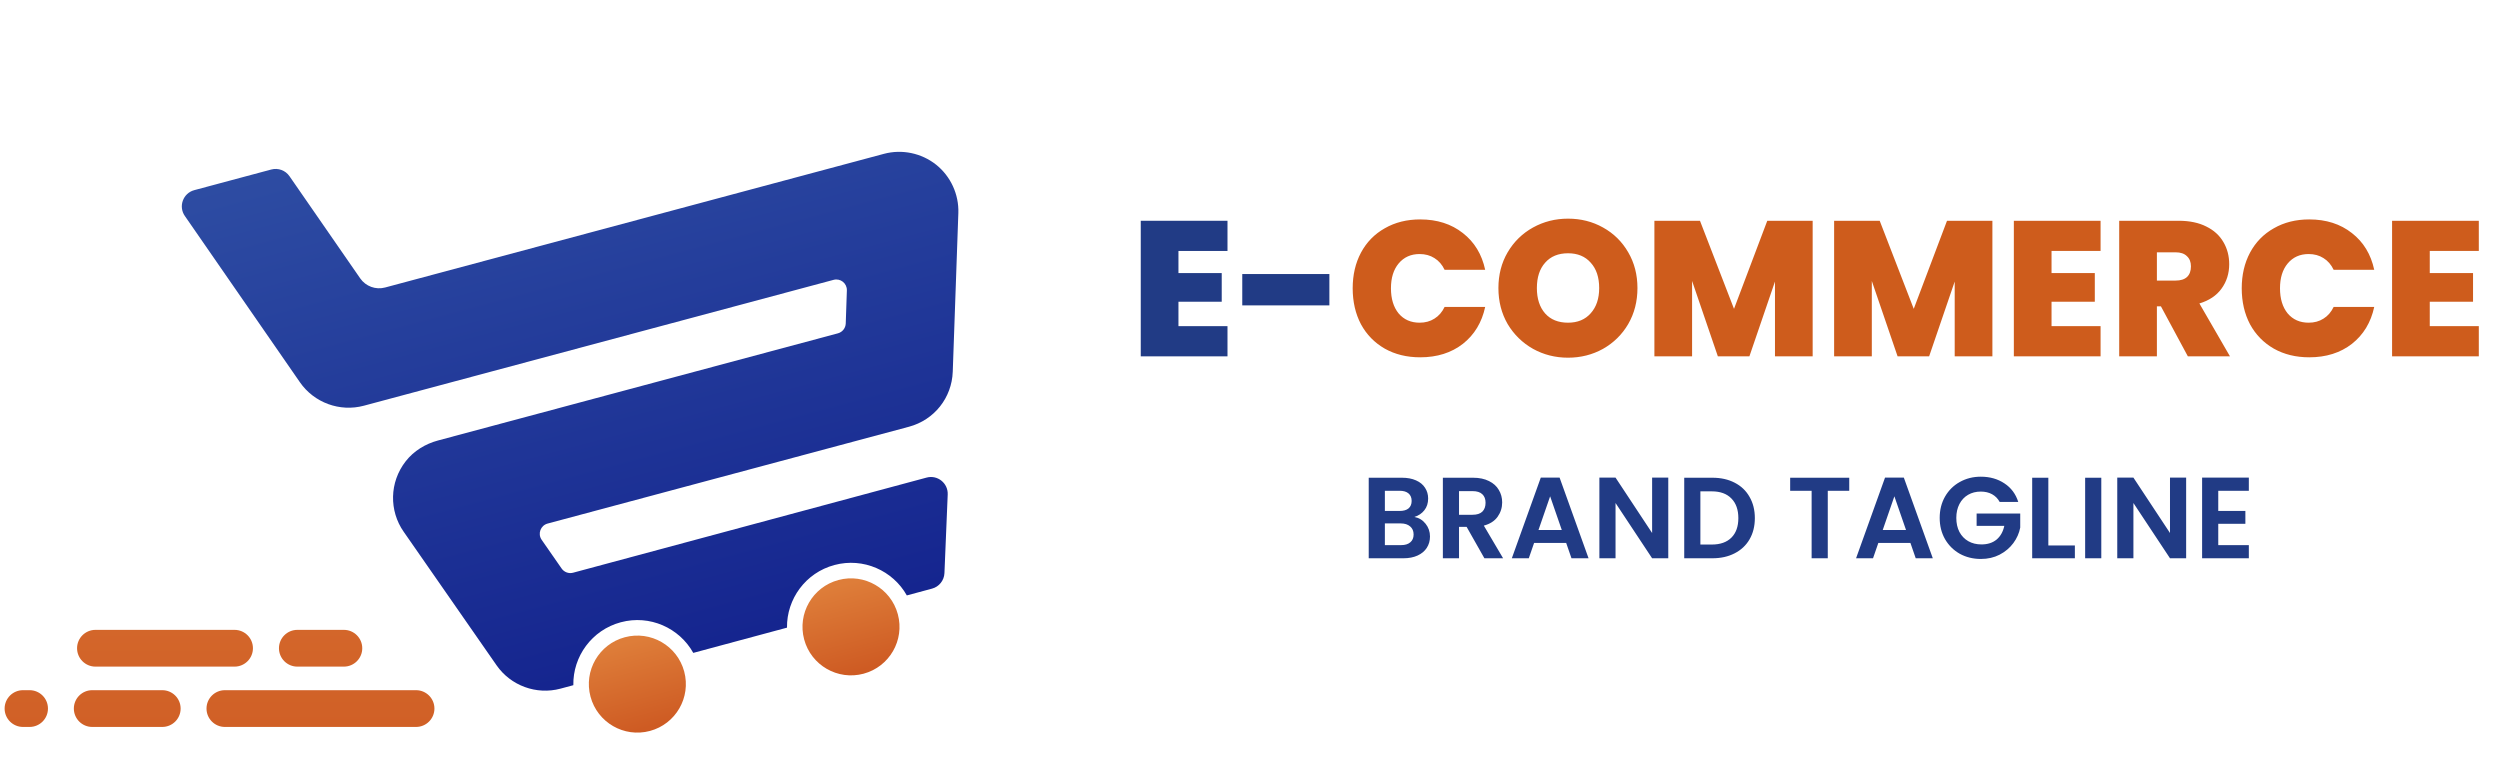
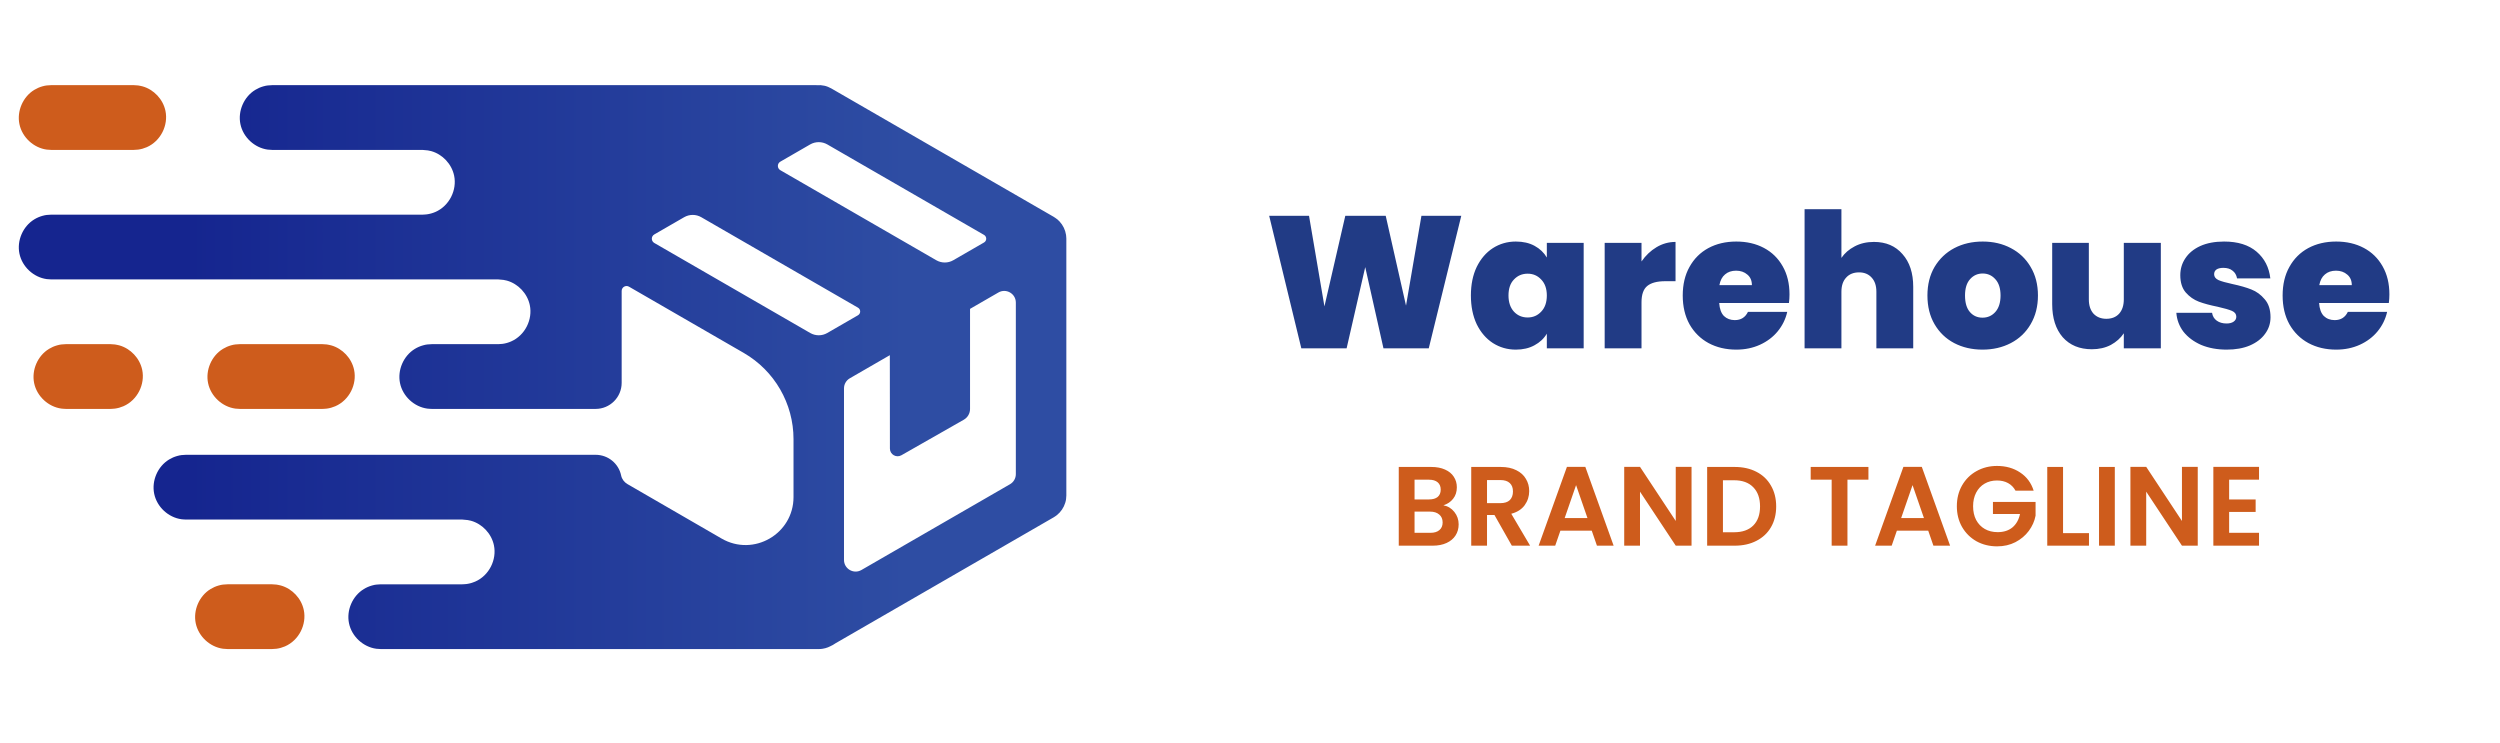
- <svg xmlns="http://www.w3.org/2000/svg" width="260" height="79" viewBox="0 0 260 79" fill="none">
-   <path d="M19.221 22.458L31.193 39.756C32.664 41.881 35.339 42.865 37.842 42.194L86.693 29.104C87.407 28.913 88.102 29.467 88.074 30.206L87.957 33.647C87.939 34.128 87.607 34.542 87.144 34.666L45.554 45.81C44.24 46.162 43.036 46.894 42.197 47.967C40.479 50.166 40.469 53.135 41.979 55.296L51.644 69.193C53.119 71.313 55.787 72.289 58.283 71.621L59.627 71.26C59.572 68.275 61.549 65.523 64.563 64.715C67.572 63.909 70.651 65.298 72.101 67.901L81.848 65.276C81.807 62.305 83.776 59.566 86.782 58.761C89.784 57.956 92.858 59.339 94.311 61.924L96.933 61.217C97.666 61.021 98.188 60.367 98.222 59.605L98.562 51.425C98.61 50.25 97.503 49.361 96.366 49.669L59.597 59.563C59.152 59.682 58.675 59.508 58.41 59.128L56.331 56.138C55.897 55.514 56.216 54.648 56.949 54.451L94.531 44.381C97.159 43.677 98.987 41.378 99.086 38.661L99.668 22.152C99.733 20.212 98.87 18.333 97.351 17.124C95.829 15.919 93.806 15.496 91.931 15.998L40.05 29.9C39.073 30.162 38.037 29.781 37.461 28.95L30.104 18.322C29.683 17.715 28.927 17.438 28.213 17.629L20.203 19.776C19.038 20.091 18.534 21.468 19.221 22.458Z" fill="url(#paint0_linear_1_1737)" />
-   <path d="M83.632 66.499C84.353 69.189 87.119 70.787 89.81 70.066C92.501 69.345 94.098 66.578 93.377 63.888C92.656 61.197 89.889 59.599 87.199 60.321C84.508 61.042 82.911 63.808 83.632 66.499Z" fill="url(#paint1_linear_1_1737)" />
-   <path d="M67.591 76.019C70.282 75.298 71.879 72.532 71.158 69.841C70.437 67.15 67.671 65.553 64.98 66.274C62.288 66.995 60.691 69.761 61.413 72.452C62.134 75.144 64.9 76.74 67.591 76.019Z" fill="url(#paint2_linear_1_1737)" />
-   <path d="M23.388 75.602H43.27C44.325 75.602 45.181 74.746 45.181 73.69C45.181 72.635 44.325 71.779 43.27 71.779H23.388C22.332 71.779 21.477 72.635 21.477 73.69C21.478 74.746 22.332 75.602 23.388 75.602Z" fill="url(#paint3_linear_1_1737)" />
-   <path d="M9.591 75.602H16.874C17.93 75.602 18.786 74.746 18.786 73.69C18.786 72.635 17.93 71.779 16.874 71.779H9.591C8.535 71.779 7.68 72.635 7.68 73.69C7.68 74.746 8.535 75.602 9.591 75.602Z" fill="url(#paint4_linear_1_1737)" />
-   <path d="M2.392 75.602H3.077C4.133 75.602 4.988 74.746 4.988 73.69C4.988 72.635 4.133 71.779 3.077 71.779H2.392C1.336 71.779 0.48 72.635 0.48 73.69C0.48 74.746 1.336 75.602 2.392 75.602Z" fill="url(#paint5_linear_1_1737)" />
-   <path d="M30.924 69.328H35.764C36.819 69.328 37.675 68.472 37.675 67.417C37.675 66.361 36.819 65.506 35.764 65.506H30.924C29.868 65.506 29.012 66.361 29.012 67.417C29.012 68.472 29.868 69.328 30.924 69.328Z" fill="url(#paint6_linear_1_1737)" />
-   <path d="M9.926 69.328H24.395C25.45 69.328 26.306 68.472 26.306 67.417C26.306 66.361 25.45 65.506 24.395 65.506H9.926C8.871 65.506 8.015 66.361 8.015 67.417C8.016 68.472 8.872 69.328 9.926 69.328Z" fill="url(#paint7_linear_1_1737)" />
-   <path d="M122.559 26.1V28.4H127.059V31.38H122.559V33.92H127.659V37.06H118.639V22.96H127.659V26.1H122.559ZM138.256 28.5V31.76H129.196V28.5H138.256Z" fill="#213B85" />
-   <path d="M140.679 29.98C140.679 28.593 140.965 27.36 141.539 26.28C142.125 25.186 142.952 24.34 144.019 23.74C145.085 23.127 146.312 22.82 147.699 22.82C149.459 22.82 150.939 23.293 152.139 24.24C153.339 25.173 154.112 26.447 154.459 28.06H150.239C149.985 27.526 149.632 27.12 149.179 26.84C148.739 26.56 148.225 26.42 147.639 26.42C146.732 26.42 146.005 26.747 145.459 27.4C144.925 28.04 144.659 28.9 144.659 29.98C144.659 31.073 144.925 31.947 145.459 32.6C146.005 33.24 146.732 33.56 147.639 33.56C148.225 33.56 148.739 33.42 149.179 33.14C149.632 32.86 149.985 32.453 150.239 31.92H154.459C154.112 33.533 153.339 34.813 152.139 35.76C150.939 36.693 149.459 37.16 147.699 37.16C146.312 37.16 145.085 36.86 144.019 36.26C142.952 35.647 142.125 34.8 141.539 33.72C140.965 32.627 140.679 31.38 140.679 29.98ZM163.075 37.2C161.755 37.2 160.542 36.893 159.435 36.28C158.328 35.653 157.448 34.793 156.795 33.7C156.155 32.593 155.835 31.346 155.835 29.96C155.835 28.573 156.155 27.333 156.795 26.24C157.448 25.133 158.328 24.273 159.435 23.66C160.542 23.047 161.755 22.74 163.075 22.74C164.408 22.74 165.622 23.047 166.715 23.66C167.822 24.273 168.695 25.133 169.335 26.24C169.975 27.333 170.295 28.573 170.295 29.96C170.295 31.346 169.975 32.593 169.335 33.7C168.695 34.793 167.822 35.653 166.715 36.28C165.608 36.893 164.395 37.2 163.075 37.2ZM163.075 33.56C164.075 33.56 164.862 33.233 165.435 32.58C166.022 31.927 166.315 31.053 166.315 29.96C166.315 28.84 166.022 27.96 165.435 27.32C164.862 26.666 164.075 26.34 163.075 26.34C162.062 26.34 161.268 26.666 160.695 27.32C160.122 27.96 159.835 28.84 159.835 29.96C159.835 31.067 160.122 31.947 160.695 32.6C161.268 33.24 162.062 33.56 163.075 33.56ZM188.517 22.96V37.06H184.597V29.28L181.937 37.06H178.657L175.977 29.22V37.06H172.057V22.96H176.797L180.337 32.12L183.797 22.96H188.517ZM207.209 22.96V37.06H203.289V29.28L200.629 37.06H197.349L194.669 29.22V37.06H190.749V22.96H195.489L199.029 32.12L202.489 22.96H207.209ZM213.36 26.1V28.4H217.86V31.38H213.36V33.92H218.46V37.06H209.44V22.96H218.46V26.1H213.36ZM227.537 37.06L224.737 31.86H224.317V37.06H220.397V22.96H226.577C227.71 22.96 228.67 23.16 229.457 23.56C230.244 23.947 230.837 24.486 231.237 25.18C231.637 25.86 231.837 26.627 231.837 27.48C231.837 28.44 231.57 29.287 231.037 30.02C230.517 30.74 229.75 31.253 228.737 31.56L231.917 37.06H227.537ZM224.317 29.18H226.257C226.79 29.18 227.19 29.053 227.457 28.8C227.724 28.547 227.857 28.18 227.857 27.7C227.857 27.247 227.717 26.893 227.437 26.64C227.17 26.373 226.777 26.24 226.257 26.24H224.317V29.18ZM233.14 29.98C233.14 28.593 233.426 27.36 234 26.28C234.586 25.186 235.413 24.34 236.48 23.74C237.546 23.127 238.773 22.82 240.16 22.82C241.92 22.82 243.4 23.293 244.6 24.24C245.8 25.173 246.573 26.447 246.92 28.06H242.7C242.446 27.526 242.093 27.12 241.64 26.84C241.2 26.56 240.686 26.42 240.1 26.42C239.193 26.42 238.466 26.747 237.92 27.4C237.386 28.04 237.12 28.9 237.12 29.98C237.12 31.073 237.386 31.947 237.92 32.6C238.466 33.24 239.193 33.56 240.1 33.56C240.686 33.56 241.2 33.42 241.64 33.14C242.093 32.86 242.446 32.453 242.7 31.92H246.92C246.573 33.533 245.8 34.813 244.6 35.76C243.4 36.693 241.92 37.16 240.16 37.16C238.773 37.16 237.546 36.86 236.48 36.26C235.413 35.647 234.586 34.8 234 33.72C233.426 32.627 233.14 31.38 233.14 29.98ZM252.696 26.1V28.4H257.196V31.38H252.696V33.92H257.796V37.06H248.776V22.96H257.796V26.1H252.696Z" fill="#CE5C1C" />
-   <path d="M147.099 53.764C147.571 53.852 147.959 54.088 148.263 54.472C148.567 54.856 148.719 55.296 148.719 55.792C148.719 56.24 148.607 56.636 148.383 56.98C148.167 57.316 147.851 57.58 147.435 57.772C147.019 57.964 146.527 58.06 145.959 58.06H142.347V49.684H145.803C146.371 49.684 146.859 49.776 147.267 49.96C147.683 50.144 147.995 50.4 148.203 50.728C148.419 51.056 148.527 51.428 148.527 51.844C148.527 52.332 148.395 52.74 148.131 53.068C147.875 53.396 147.531 53.628 147.099 53.764ZM144.027 53.14H145.563C145.963 53.14 146.271 53.052 146.487 52.876C146.703 52.692 146.811 52.432 146.811 52.096C146.811 51.76 146.703 51.5 146.487 51.316C146.271 51.132 145.963 51.04 145.563 51.04H144.027V53.14ZM145.719 56.692C146.127 56.692 146.443 56.596 146.667 56.404C146.899 56.212 147.015 55.94 147.015 55.588C147.015 55.228 146.895 54.948 146.655 54.748C146.415 54.54 146.091 54.436 145.683 54.436H144.027V56.692H145.719ZM154.378 58.06L152.53 54.796H151.738V58.06H150.058V49.684H153.202C153.85 49.684 154.402 49.8 154.858 50.032C155.314 50.256 155.654 50.564 155.878 50.956C156.11 51.34 156.226 51.772 156.226 52.252C156.226 52.804 156.066 53.304 155.746 53.752C155.426 54.192 154.95 54.496 154.318 54.664L156.322 58.06H154.378ZM151.738 53.536H153.142C153.598 53.536 153.938 53.428 154.162 53.212C154.386 52.988 154.498 52.68 154.498 52.288C154.498 51.904 154.386 51.608 154.162 51.4C153.938 51.184 153.598 51.076 153.142 51.076H151.738V53.536ZM162.882 56.464H159.546L158.994 58.06H157.23L160.242 49.672H162.198L165.21 58.06H163.434L162.882 56.464ZM162.426 55.12L161.214 51.616L160.002 55.12H162.426ZM173.5 58.06H171.82L168.016 52.312V58.06H166.336V49.672H168.016L171.82 55.432V49.672H173.5V58.06ZM178.088 49.684C178.968 49.684 179.74 49.856 180.404 50.2C181.076 50.544 181.592 51.036 181.952 51.676C182.32 52.308 182.504 53.044 182.504 53.884C182.504 54.724 182.32 55.46 181.952 56.092C181.592 56.716 181.076 57.2 180.404 57.544C179.74 57.888 178.968 58.06 178.088 58.06H175.16V49.684H178.088ZM178.028 56.632C178.908 56.632 179.588 56.392 180.068 55.912C180.548 55.432 180.788 54.756 180.788 53.884C180.788 53.012 180.548 52.332 180.068 51.844C179.588 51.348 178.908 51.1 178.028 51.1H176.84V56.632H178.028ZM192.321 49.684V51.04H190.089V58.06H188.409V51.04H186.177V49.684H192.321ZM198.683 56.464H195.347L194.795 58.06H193.031L196.043 49.672H197.999L201.011 58.06H199.235L198.683 56.464ZM198.227 55.12L197.015 51.616L195.803 55.12H198.227ZM207.968 52.204C207.776 51.852 207.512 51.584 207.176 51.4C206.84 51.216 206.448 51.124 206 51.124C205.504 51.124 205.064 51.236 204.68 51.46C204.296 51.684 203.996 52.004 203.78 52.42C203.564 52.836 203.456 53.316 203.456 53.86C203.456 54.42 203.564 54.908 203.78 55.324C204.004 55.74 204.312 56.06 204.704 56.284C205.096 56.508 205.552 56.62 206.072 56.62C206.712 56.62 207.236 56.452 207.644 56.116C208.052 55.772 208.32 55.296 208.448 54.688H205.568V53.404H210.104V54.868C209.992 55.452 209.752 55.992 209.384 56.488C209.016 56.984 208.54 57.384 207.956 57.688C207.38 57.984 206.732 58.132 206.012 58.132C205.204 58.132 204.472 57.952 203.816 57.592C203.168 57.224 202.656 56.716 202.28 56.068C201.912 55.42 201.728 54.684 201.728 53.86C201.728 53.036 201.912 52.3 202.28 51.652C202.656 50.996 203.168 50.488 203.816 50.128C204.472 49.76 205.2 49.576 206 49.576C206.944 49.576 207.764 49.808 208.46 50.272C209.156 50.728 209.636 51.372 209.9 52.204H207.968ZM213.027 56.728H215.787V58.06H211.347V49.684H213.027V56.728ZM218.535 49.684V58.06H216.855V49.684H218.535ZM227.359 58.06H225.679L221.875 52.312V58.06H220.195V49.672H221.875L225.679 55.432V49.672H227.359V58.06ZM230.699 51.04V53.14H233.519V54.472H230.699V56.692H233.879V58.06H229.019V49.672H233.879V51.04H230.699Z" fill="#213B85" />
+ <svg xmlns="http://www.w3.org/2000/svg" width="266" height="79" viewBox="0 0 266 79" fill="none">
+   <path d="M25.043 43.476C25.198 43.497 25.356 43.497 25.512 43.508H34.306C34.462 43.498 34.62 43.498 34.775 43.476C35.086 43.434 35.39 43.348 35.678 43.223C37.175 42.572 37.995 40.883 37.678 39.362C37.419 38.114 36.441 37.084 35.235 36.746C35.085 36.703 34.928 36.682 34.775 36.65C34.618 36.639 34.462 36.629 34.306 36.618H25.512C25.097 36.646 24.987 36.632 24.583 36.745C24.281 36.83 23.991 36.956 23.723 37.119C22.502 37.861 21.853 39.385 22.14 40.763C22.432 42.172 23.648 43.284 25.043 43.476Z" fill="#CE5C1C" />
+   <path d="M4.971 15.918C5.126 15.939 5.284 15.939 5.44 15.95H14.233C14.39 15.939 14.547 15.939 14.703 15.918C15.013 15.875 15.317 15.79 15.606 15.665C17.103 15.014 17.922 13.325 17.606 11.804C17.347 10.556 16.369 9.526 15.163 9.188C15.012 9.145 14.856 9.124 14.703 9.092C14.546 9.081 14.39 9.071 14.233 9.06H5.44C5.024 9.088 4.915 9.074 4.511 9.187C4.208 9.272 3.919 9.398 3.65 9.561C2.43 10.303 1.78 11.826 2.067 13.206C2.36 14.614 3.575 15.726 4.971 15.918Z" fill="#CE5C1C" />
+   <path d="M12.689 36.746C12.539 36.704 12.382 36.683 12.229 36.651C12.072 36.639 11.916 36.629 11.76 36.618H7.006C6.59 36.646 6.481 36.633 6.077 36.746C5.774 36.83 5.485 36.956 5.216 37.119C3.996 37.861 3.347 39.385 3.633 40.764C3.926 42.172 5.142 43.284 6.537 43.475C6.692 43.497 6.85 43.497 7.006 43.508H11.76C11.916 43.497 12.074 43.497 12.229 43.475C12.54 43.433 12.844 43.347 13.132 43.222C14.629 42.572 15.448 40.882 15.133 39.361C14.873 38.115 13.896 37.084 12.689 36.746Z" fill="#CE5C1C" />
+   <path d="M29.882 62.297C29.732 62.254 29.575 62.233 29.422 62.201C29.265 62.19 29.109 62.179 28.953 62.169H24.199C23.783 62.197 23.674 62.183 23.27 62.296C22.967 62.381 22.678 62.507 22.409 62.67C21.189 63.412 20.54 64.935 20.826 66.314C21.119 67.722 22.334 68.834 23.73 69.026C23.885 69.047 24.043 69.047 24.199 69.058H28.953C29.109 69.047 29.267 69.047 29.422 69.026C29.733 68.983 30.037 68.898 30.325 68.773C31.822 68.122 32.641 66.433 32.325 64.912C32.067 63.666 31.088 62.635 29.882 62.297Z" fill="#CE5C1C" />
+   <path d="M113.455 25.336C113.453 25.308 113.452 25.279 113.45 25.251C113.446 25.166 113.441 25.081 113.428 24.997C113.348 24.466 113.106 23.964 112.741 23.57C112.552 23.367 112.456 23.299 112.287 23.186C112.247 23.158 112.206 23.131 112.165 23.105C112.149 23.094 112.132 23.083 112.114 23.071L88.457 9.413C88.337 9.355 88.22 9.288 88.095 9.239C87.761 9.108 87.666 9.113 87.314 9.061C87.193 9.061 87.073 9.061 86.953 9.067C86.923 9.065 86.892 9.063 86.861 9.061H28.952C28.537 9.089 28.427 9.075 28.023 9.188C27.72 9.273 27.431 9.399 27.163 9.562C25.942 10.304 25.293 11.827 25.58 13.206C25.872 14.614 27.088 15.726 28.483 15.918C28.638 15.939 28.796 15.939 28.952 15.95H44.952C45.111 15.965 45.367 15.989 45.526 16.003C45.644 16.025 45.762 16.046 45.877 16.078C47.084 16.416 48.061 17.447 48.321 18.694C48.637 20.215 47.818 21.904 46.32 22.555C46.032 22.68 45.728 22.765 45.417 22.807C45.262 22.829 45.104 22.829 44.948 22.84H5.441C5.025 22.868 4.915 22.854 4.511 22.967C4.209 23.052 3.919 23.177 3.651 23.341C2.431 24.083 1.781 25.606 2.068 26.985C2.361 28.393 3.576 29.505 4.972 29.697C5.127 29.718 5.284 29.718 5.441 29.729H53.005C53.163 29.744 53.42 29.767 53.579 29.782C53.697 29.804 53.815 29.824 53.93 29.857C55.136 30.195 56.114 31.226 56.373 32.473C56.689 33.994 55.87 35.683 54.373 36.333C54.085 36.459 53.781 36.544 53.47 36.587C53.315 36.608 53.157 36.608 53.001 36.619H45.934C45.519 36.647 45.409 36.633 45.005 36.747C44.703 36.831 44.413 36.957 44.145 37.12C42.924 37.862 42.275 39.386 42.562 40.765C42.854 42.172 44.07 43.285 45.465 43.476C45.62 43.498 45.778 43.498 45.934 43.508H63.372C64.904 43.508 66.145 42.267 66.145 40.735V30.954C66.145 30.553 66.58 30.302 66.927 30.503L79.133 37.55C82.41 39.442 84.43 42.939 84.43 46.724V52.888C84.43 56.814 80.18 59.267 76.781 57.304L66.761 51.507C66.419 51.309 66.168 50.979 66.089 50.592C65.83 49.331 64.712 48.391 63.372 48.391H19.779C19.363 48.419 19.253 48.405 18.849 48.519C18.547 48.603 18.257 48.729 17.989 48.892C16.769 49.634 16.12 51.157 16.406 52.537C16.699 53.944 17.914 55.057 19.31 55.248C19.465 55.27 19.622 55.27 19.779 55.28H49.187C49.345 55.295 49.602 55.319 49.761 55.334C49.879 55.356 49.996 55.376 50.112 55.408C51.318 55.746 52.296 56.777 52.555 58.024C52.871 59.545 52.052 61.234 50.555 61.885C50.267 62.01 49.963 62.095 49.652 62.138C49.496 62.16 49.339 62.16 49.183 62.17H40.506C40.091 62.199 39.981 62.185 39.577 62.298C39.275 62.383 38.985 62.508 38.717 62.672C37.496 63.414 36.847 64.937 37.134 66.316C37.426 67.724 38.642 68.836 40.037 69.028C40.193 69.049 40.35 69.049 40.506 69.06H86.945C86.963 69.059 86.981 69.058 87 69.057C87.041 69.059 87.082 69.061 87.123 69.06C87.188 69.061 87.252 69.058 87.316 69.053C87.387 69.048 87.458 69.039 87.528 69.028C87.722 68.998 87.914 68.947 88.097 68.874C88.164 68.848 88.227 68.817 88.291 68.785C88.3 68.781 88.309 68.778 88.317 68.774C88.525 68.684 88.718 68.573 88.898 68.446L112.115 55.042C112.226 54.967 112.343 54.899 112.447 54.815C112.867 54.481 113.181 54.02 113.339 53.507C113.445 53.164 113.432 53.069 113.459 52.715V25.398C113.457 25.377 113.456 25.356 113.455 25.336ZM88.029 15.369L104.702 24.995C105.012 25.174 105.012 25.621 104.702 25.8L101.43 27.689C100.871 28.012 100.18 28.012 99.621 27.689L83.027 18.108C82.678 17.907 82.678 17.402 83.027 17.201L86.201 15.368C86.766 15.043 87.463 15.043 88.029 15.369ZM86.21 35.432L69.617 25.852C69.267 25.65 69.267 25.146 69.617 24.944L72.791 23.112C73.356 22.785 74.054 22.785 74.619 23.112L91.291 32.738C91.601 32.916 91.601 33.364 91.291 33.543L88.02 35.432C87.46 35.755 86.77 35.755 86.21 35.432ZM108.085 50.449C108.085 50.891 107.85 51.3 107.466 51.521L91.657 60.648C90.833 61.125 89.801 60.53 89.801 59.577V41.322C89.801 40.88 90.037 40.471 90.42 40.25L94.678 37.791C94.68 40.958 94.684 45.468 94.687 47.729C94.688 48.358 95.366 48.749 95.912 48.438L102.548 44.658C102.958 44.425 103.212 43.989 103.212 43.517V32.864L106.229 31.122C107.054 30.646 108.085 31.241 108.085 32.194V50.449Z" fill="url(#paint0_linear_1_128)" />
+   <path d="M155.48 22.96L152.02 37.06H147.2L145.26 28.42L143.28 37.06H138.46L135.04 22.96H139.28L140.92 32.6L143.14 22.96H147.44L149.6 32.52L151.24 22.96H155.48ZM156.503 31.44C156.503 30.28 156.71 29.267 157.123 28.4C157.55 27.533 158.123 26.866 158.843 26.4C159.577 25.933 160.39 25.7 161.283 25.7C162.057 25.7 162.723 25.853 163.283 26.16C163.843 26.466 164.277 26.88 164.583 27.4V25.84H168.503V37.06H164.583V35.5C164.277 36.02 163.837 36.433 163.263 36.74C162.703 37.047 162.043 37.2 161.283 37.2C160.39 37.2 159.577 36.967 158.843 36.5C158.123 36.033 157.55 35.367 157.123 34.5C156.71 33.62 156.503 32.6 156.503 31.44ZM164.583 31.44C164.583 30.72 164.383 30.153 163.983 29.74C163.597 29.326 163.117 29.12 162.543 29.12C161.957 29.12 161.47 29.326 161.083 29.74C160.697 30.14 160.503 30.706 160.503 31.44C160.503 32.16 160.697 32.733 161.083 33.16C161.47 33.573 161.957 33.78 162.543 33.78C163.117 33.78 163.597 33.573 163.983 33.16C164.383 32.746 164.583 32.173 164.583 31.44ZM174.657 27.82C175.097 27.18 175.631 26.673 176.257 26.3C176.884 25.927 177.557 25.74 178.277 25.74V29.92H177.177C176.324 29.92 175.691 30.087 175.277 30.42C174.864 30.753 174.657 31.333 174.657 32.16V37.06H170.737V25.84H174.657V27.82ZM190.403 31.32C190.403 31.627 190.383 31.933 190.343 32.24H182.923C182.963 32.853 183.129 33.313 183.423 33.62C183.729 33.913 184.116 34.06 184.583 34.06C185.236 34.06 185.703 33.767 185.983 33.18H190.163C189.989 33.953 189.649 34.647 189.143 35.26C188.649 35.86 188.023 36.333 187.263 36.68C186.503 37.026 185.663 37.2 184.743 37.2C183.636 37.2 182.649 36.967 181.783 36.5C180.929 36.033 180.256 35.367 179.763 34.5C179.283 33.633 179.043 32.613 179.043 31.44C179.043 30.267 179.283 29.253 179.763 28.4C180.243 27.533 180.909 26.866 181.763 26.4C182.629 25.933 183.623 25.7 184.743 25.7C185.849 25.7 186.829 25.927 187.683 26.38C188.536 26.833 189.203 27.486 189.683 28.34C190.163 29.18 190.403 30.173 190.403 31.32ZM186.403 30.34C186.403 29.86 186.243 29.486 185.923 29.22C185.603 28.94 185.203 28.8 184.723 28.8C184.243 28.8 183.849 28.933 183.543 29.2C183.236 29.453 183.036 29.833 182.943 30.34H186.403ZM199.387 25.74C200.667 25.74 201.68 26.173 202.427 27.04C203.187 27.893 203.567 29.053 203.567 30.52V37.06H199.647V31.04C199.647 30.4 199.48 29.9 199.147 29.54C198.813 29.166 198.367 28.98 197.807 28.98C197.22 28.98 196.76 29.166 196.427 29.54C196.093 29.9 195.927 30.4 195.927 31.04V37.06H192.007V22.26H195.927V27.44C196.273 26.933 196.74 26.526 197.327 26.22C197.927 25.9 198.613 25.74 199.387 25.74ZM210.938 37.2C209.818 37.2 208.811 36.967 207.918 36.5C207.038 36.033 206.344 35.367 205.838 34.5C205.331 33.633 205.078 32.613 205.078 31.44C205.078 30.28 205.331 29.267 205.838 28.4C206.358 27.533 207.058 26.866 207.938 26.4C208.831 25.933 209.838 25.7 210.958 25.7C212.078 25.7 213.078 25.933 213.958 26.4C214.851 26.866 215.551 27.533 216.058 28.4C216.578 29.267 216.838 30.28 216.838 31.44C216.838 32.6 216.578 33.62 216.058 34.5C215.551 35.367 214.851 36.033 213.958 36.5C213.064 36.967 212.058 37.2 210.938 37.2ZM210.938 33.8C211.484 33.8 211.938 33.6 212.298 33.2C212.671 32.786 212.858 32.2 212.858 31.44C212.858 30.68 212.671 30.1 212.298 29.7C211.938 29.3 211.491 29.1 210.958 29.1C210.424 29.1 209.978 29.3 209.618 29.7C209.258 30.1 209.078 30.68 209.078 31.44C209.078 32.213 209.251 32.8 209.598 33.2C209.944 33.6 210.391 33.8 210.938 33.8ZM229.913 25.84V37.06H225.973V35.46C225.639 35.967 225.179 36.38 224.593 36.7C224.006 37.007 223.333 37.16 222.573 37.16C221.266 37.16 220.233 36.733 219.473 35.88C218.726 35.013 218.353 33.84 218.353 32.36V25.84H222.253V31.86C222.253 32.5 222.419 33.007 222.753 33.38C223.099 33.74 223.553 33.92 224.113 33.92C224.686 33.92 225.139 33.74 225.473 33.38C225.806 33.007 225.973 32.5 225.973 31.86V25.84H229.913ZM236.923 37.2C235.91 37.2 235.003 37.033 234.203 36.7C233.417 36.353 232.79 35.886 232.323 35.3C231.87 34.7 231.617 34.026 231.563 33.28H235.363C235.417 33.64 235.583 33.92 235.863 34.12C236.143 34.32 236.49 34.42 236.903 34.42C237.223 34.42 237.477 34.353 237.663 34.22C237.85 34.087 237.943 33.913 237.943 33.7C237.943 33.42 237.79 33.213 237.483 33.08C237.177 32.947 236.67 32.8 235.963 32.64C235.163 32.48 234.497 32.3 233.963 32.1C233.43 31.9 232.963 31.573 232.563 31.12C232.177 30.666 231.983 30.053 231.983 29.28C231.983 28.613 232.163 28.013 232.523 27.48C232.883 26.933 233.41 26.5 234.103 26.18C234.81 25.86 235.657 25.7 236.643 25.7C238.11 25.7 239.263 26.06 240.103 26.78C240.943 27.5 241.43 28.447 241.563 29.62H238.023C237.957 29.26 237.797 28.986 237.543 28.8C237.303 28.6 236.977 28.5 236.563 28.5C236.243 28.5 235.997 28.56 235.823 28.68C235.663 28.8 235.583 28.966 235.583 29.18C235.583 29.447 235.737 29.653 236.043 29.8C236.35 29.933 236.843 30.073 237.523 30.22C238.337 30.393 239.01 30.587 239.543 30.8C240.09 31.013 240.563 31.36 240.963 31.84C241.377 32.306 241.583 32.947 241.583 33.76C241.583 34.413 241.39 35 241.003 35.52C240.63 36.04 240.09 36.453 239.383 36.76C238.69 37.053 237.87 37.2 236.923 37.2ZM254.231 31.32C254.231 31.627 254.211 31.933 254.171 32.24H246.751C246.791 32.853 246.957 33.313 247.251 33.62C247.557 33.913 247.944 34.06 248.411 34.06C249.064 34.06 249.531 33.767 249.811 33.18H253.991C253.817 33.953 253.477 34.647 252.971 35.26C252.477 35.86 251.851 36.333 251.091 36.68C250.331 37.026 249.491 37.2 248.571 37.2C247.464 37.2 246.477 36.967 245.611 36.5C244.757 36.033 244.084 35.367 243.591 34.5C243.111 33.633 242.871 32.613 242.871 31.44C242.871 30.267 243.111 29.253 243.591 28.4C244.071 27.533 244.737 26.866 245.591 26.4C246.457 25.933 247.451 25.7 248.571 25.7C249.677 25.7 250.657 25.927 251.511 26.38C252.364 26.833 253.031 27.486 253.511 28.34C253.991 29.18 254.231 30.173 254.231 31.32ZM250.231 30.34C250.231 29.86 250.071 29.486 249.751 29.22C249.431 28.94 249.031 28.8 248.551 28.8C248.071 28.8 247.677 28.933 247.371 29.2C247.064 29.453 246.864 29.833 246.771 30.34H250.231Z" fill="#213B85" />
+   <path d="M153.58 53.764C154.052 53.852 154.44 54.088 154.744 54.472C155.048 54.856 155.2 55.296 155.2 55.792C155.2 56.24 155.088 56.636 154.864 56.98C154.648 57.316 154.332 57.58 153.916 57.772C153.5 57.964 153.008 58.06 152.44 58.06H148.828V49.684H152.284C152.852 49.684 153.34 49.776 153.748 49.96C154.164 50.144 154.476 50.4 154.684 50.728C154.9 51.056 155.008 51.428 155.008 51.844C155.008 52.332 154.876 52.74 154.612 53.068C154.356 53.396 154.012 53.628 153.58 53.764ZM150.508 53.14H152.044C152.444 53.14 152.752 53.052 152.968 52.876C153.184 52.692 153.292 52.432 153.292 52.096C153.292 51.76 153.184 51.5 152.968 51.316C152.752 51.132 152.444 51.04 152.044 51.04H150.508V53.14ZM152.2 56.692C152.608 56.692 152.924 56.596 153.148 56.404C153.38 56.212 153.496 55.94 153.496 55.588C153.496 55.228 153.376 54.948 153.136 54.748C152.896 54.54 152.572 54.436 152.164 54.436H150.508V56.692H152.2ZM160.859 58.06L159.011 54.796H158.219V58.06H156.539V49.684H159.683C160.331 49.684 160.883 49.8 161.339 50.032C161.795 50.256 162.135 50.564 162.359 50.956C162.591 51.34 162.707 51.772 162.707 52.252C162.707 52.804 162.547 53.304 162.227 53.752C161.907 54.192 161.431 54.496 160.799 54.664L162.803 58.06H160.859ZM158.219 53.536H159.623C160.079 53.536 160.419 53.428 160.643 53.212C160.867 52.988 160.979 52.68 160.979 52.288C160.979 51.904 160.867 51.608 160.643 51.4C160.419 51.184 160.079 51.076 159.623 51.076H158.219V53.536ZM169.362 56.464H166.026L165.474 58.06H163.71L166.722 49.672H168.678L171.69 58.06H169.914L169.362 56.464ZM168.906 55.12L167.694 51.616L166.482 55.12H168.906ZM179.98 58.06H178.3L174.496 52.312V58.06H172.816V49.672H174.496L178.3 55.432V49.672H179.98V58.06ZM184.569 49.684C185.449 49.684 186.221 49.856 186.885 50.2C187.557 50.544 188.073 51.036 188.433 51.676C188.801 52.308 188.985 53.044 188.985 53.884C188.985 54.724 188.801 55.46 188.433 56.092C188.073 56.716 187.557 57.2 186.885 57.544C186.221 57.888 185.449 58.06 184.569 58.06H181.641V49.684H184.569ZM184.509 56.632C185.389 56.632 186.069 56.392 186.549 55.912C187.029 55.432 187.269 54.756 187.269 53.884C187.269 53.012 187.029 52.332 186.549 51.844C186.069 51.348 185.389 51.1 184.509 51.1H183.321V56.632H184.509ZM198.801 49.684V51.04H196.569V58.06H194.889V51.04H192.657V49.684H198.801ZM205.163 56.464H201.827L201.275 58.06H199.511L202.523 49.672H204.479L207.491 58.06H205.715L205.163 56.464ZM204.707 55.12L203.495 51.616L202.283 55.12H204.707ZM214.449 52.204C214.257 51.852 213.993 51.584 213.657 51.4C213.321 51.216 212.929 51.124 212.481 51.124C211.985 51.124 211.545 51.236 211.161 51.46C210.777 51.684 210.477 52.004 210.261 52.42C210.045 52.836 209.937 53.316 209.937 53.86C209.937 54.42 210.045 54.908 210.261 55.324C210.485 55.74 210.793 56.06 211.185 56.284C211.577 56.508 212.033 56.62 212.553 56.62C213.193 56.62 213.717 56.452 214.125 56.116C214.533 55.772 214.801 55.296 214.929 54.688H212.049V53.404H216.585V54.868C216.473 55.452 216.233 55.992 215.865 56.488C215.497 56.984 215.021 57.384 214.437 57.688C213.861 57.984 213.213 58.132 212.493 58.132C211.685 58.132 210.953 57.952 210.297 57.592C209.649 57.224 209.137 56.716 208.761 56.068C208.393 55.42 208.209 54.684 208.209 53.86C208.209 53.036 208.393 52.3 208.761 51.652C209.137 50.996 209.649 50.488 210.297 50.128C210.953 49.76 211.681 49.576 212.481 49.576C213.425 49.576 214.245 49.808 214.941 50.272C215.637 50.728 216.117 51.372 216.381 52.204H214.449ZM219.508 56.728H222.268V58.06H217.828V49.684H219.508V56.728ZM225.016 49.684V58.06H223.336V49.684H225.016ZM233.84 58.06H232.16L228.356 52.312V58.06H226.676V49.672H228.356L232.16 55.432V49.672H233.84V58.06ZM237.18 51.04V53.14H240V54.472H237.18V56.692H240.36V58.06H235.5V49.672H240.36V51.04H237.18Z" fill="#CE5C1C" />
  <defs>
-     <linearGradient id="paint0_linear_1_1737" x1="71.684" y1="67.675" x2="55.925" y2="8.862" gradientUnits="userSpaceOnUse">
+     <linearGradient id="paint0_linear_1_128" x1="19.975" y1="39.059" x2="96.454" y2="39.059" gradientUnits="userSpaceOnUse">
      <stop stop-color="#15258F" />
      <stop offset="1" stop-color="#2E4DA3" />
    </linearGradient>
-     <linearGradient id="paint1_linear_1_1737" x1="89.706" y1="69.679" x2="87.357" y2="60.91" gradientUnits="userSpaceOnUse">
-       <stop stop-color="#CE5B23" />
-       <stop offset="1" stop-color="#DE7D39" />
-     </linearGradient>
-     <linearGradient id="paint2_linear_1_1737" x1="67.487" y1="75.633" x2="65.137" y2="66.864" gradientUnits="userSpaceOnUse">
-       <stop stop-color="#CE5B23" />
-       <stop offset="1" stop-color="#DE7D39" />
-     </linearGradient>
-     <linearGradient id="paint3_linear_1_1737" x1="33.329" y1="83.276" x2="33.329" y2="29.552" gradientUnits="userSpaceOnUse">
-       <stop stop-color="#CE5B23" />
-       <stop offset="1" stop-color="#DE7D39" />
-     </linearGradient>
-     <linearGradient id="paint4_linear_1_1737" x1="13.232" y1="83.276" x2="13.232" y2="29.552" gradientUnits="userSpaceOnUse">
-       <stop stop-color="#CE5B23" />
-       <stop offset="1" stop-color="#DE7D39" />
-     </linearGradient>
-     <linearGradient id="paint5_linear_1_1737" x1="2.734" y1="83.276" x2="2.734" y2="29.552" gradientUnits="userSpaceOnUse">
-       <stop stop-color="#CE5B23" />
-       <stop offset="1" stop-color="#DE7D39" />
-     </linearGradient>
-     <linearGradient id="paint6_linear_1_1737" x1="33.343" y1="82.735" x2="33.343" y2="29.011" gradientUnits="userSpaceOnUse">
-       <stop stop-color="#CE5B23" />
-       <stop offset="1" stop-color="#DE7D39" />
-     </linearGradient>
-     <linearGradient id="paint7_linear_1_1737" x1="17.161" y1="82.735" x2="17.161" y2="29.011" gradientUnits="userSpaceOnUse">
-       <stop stop-color="#CE5B23" />
-       <stop offset="1" stop-color="#DE7D39" />
-     </linearGradient>
  </defs>
</svg>
